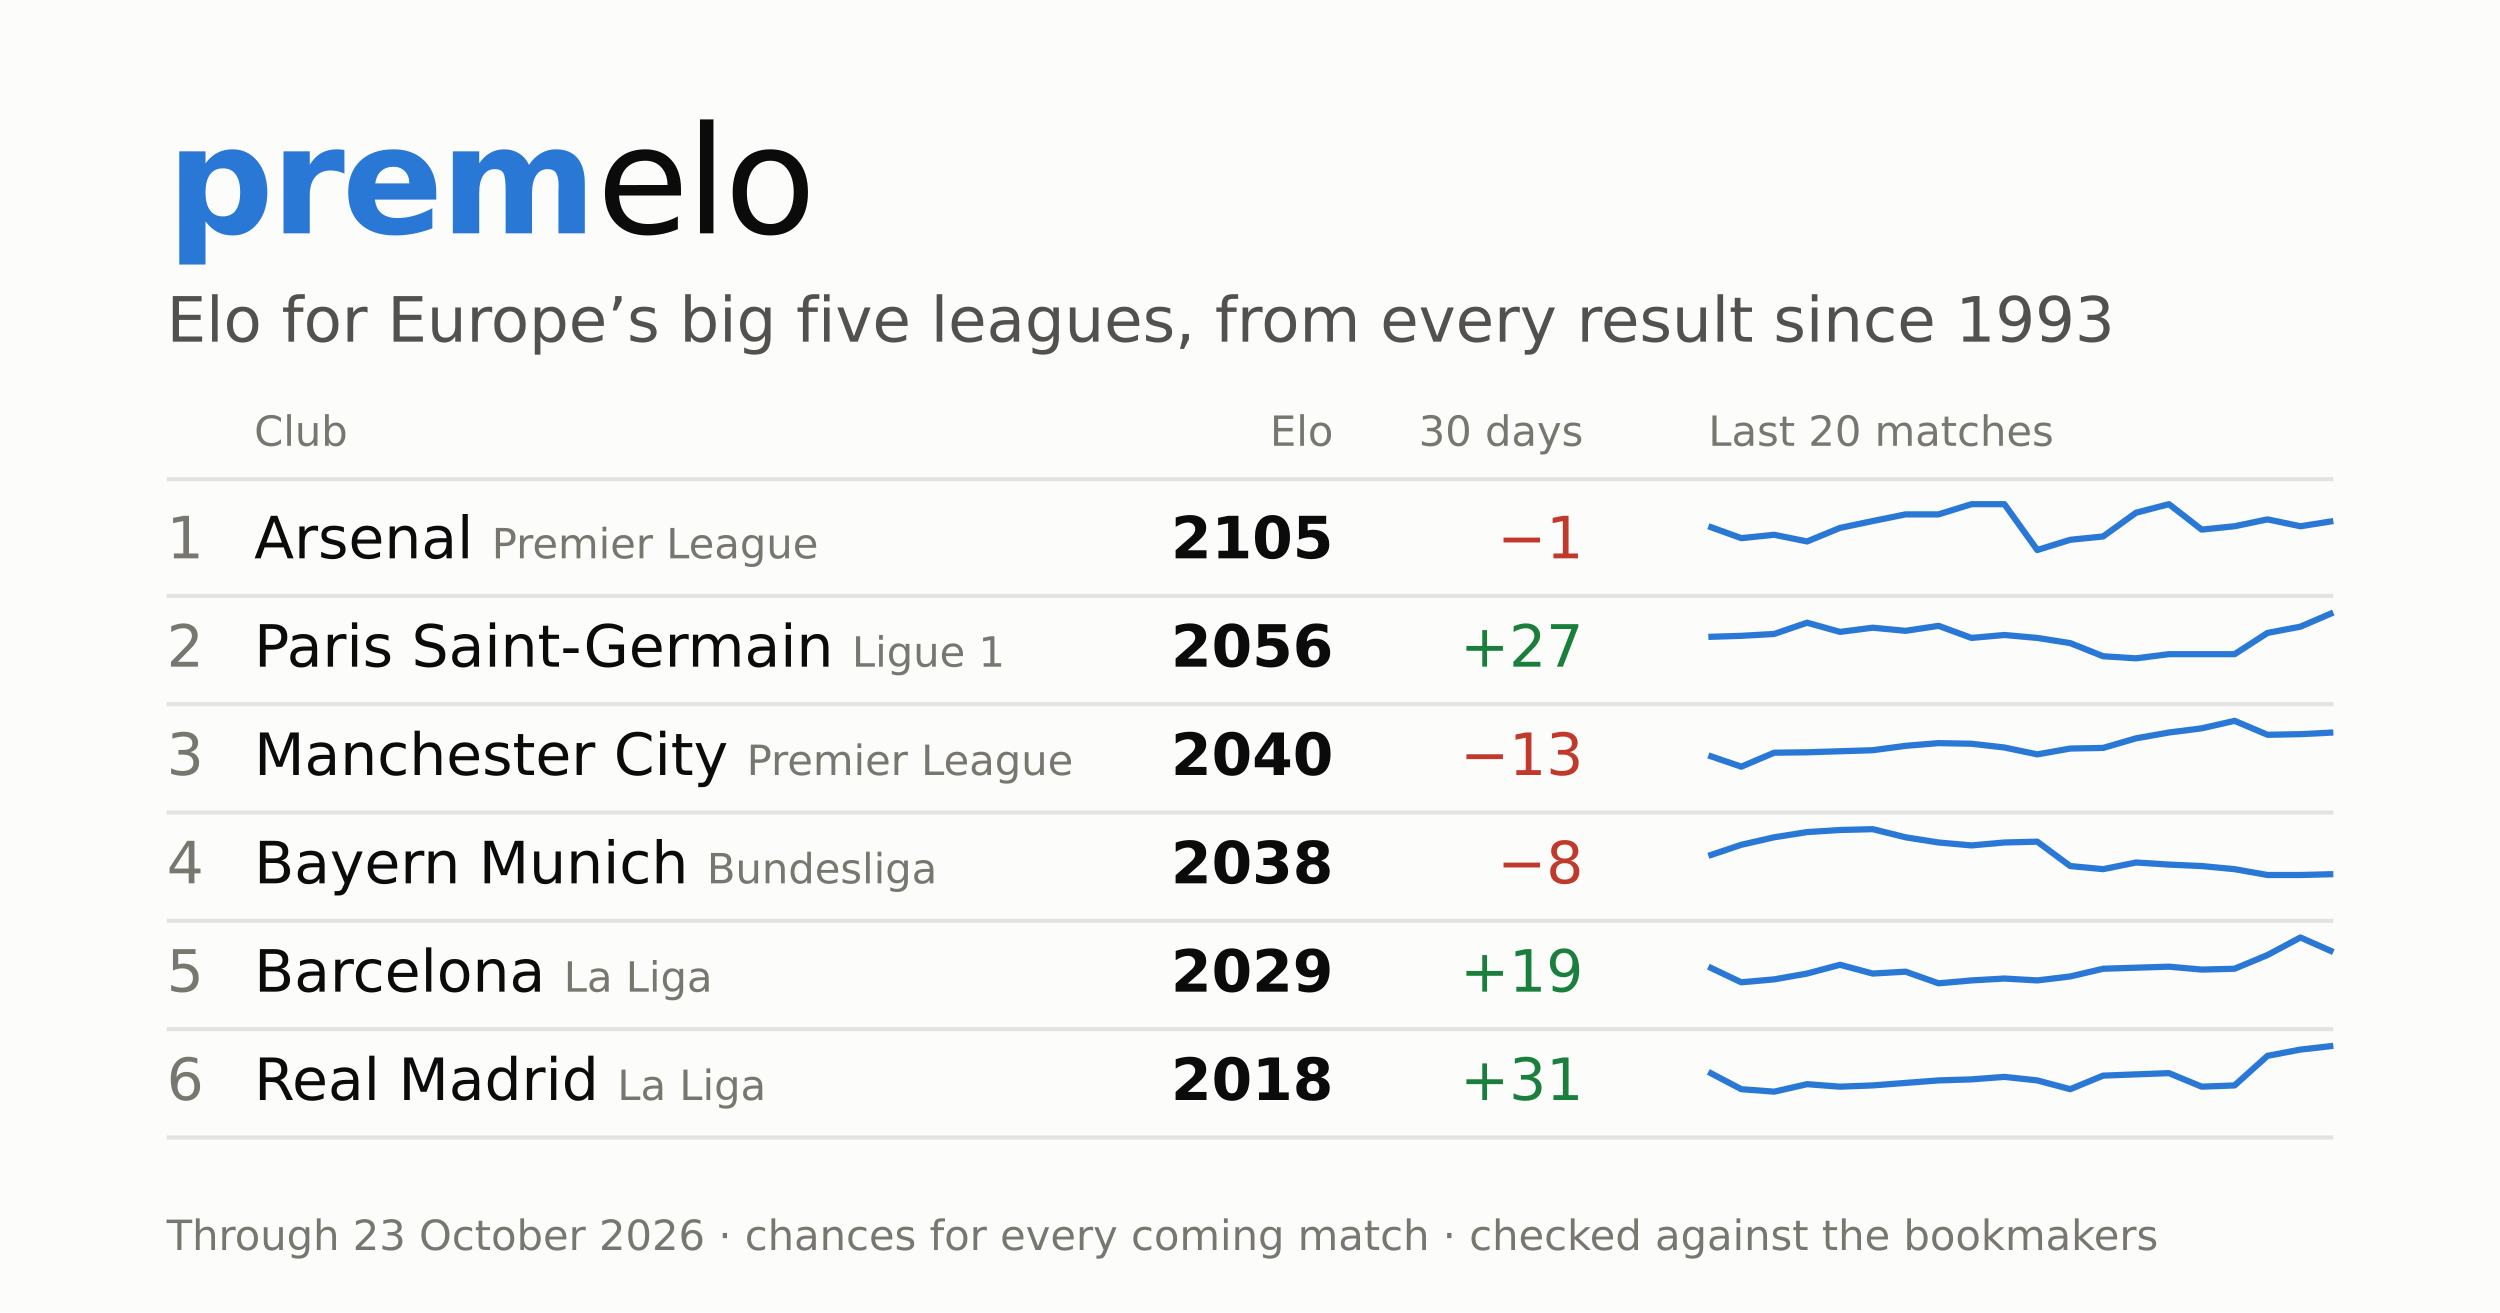
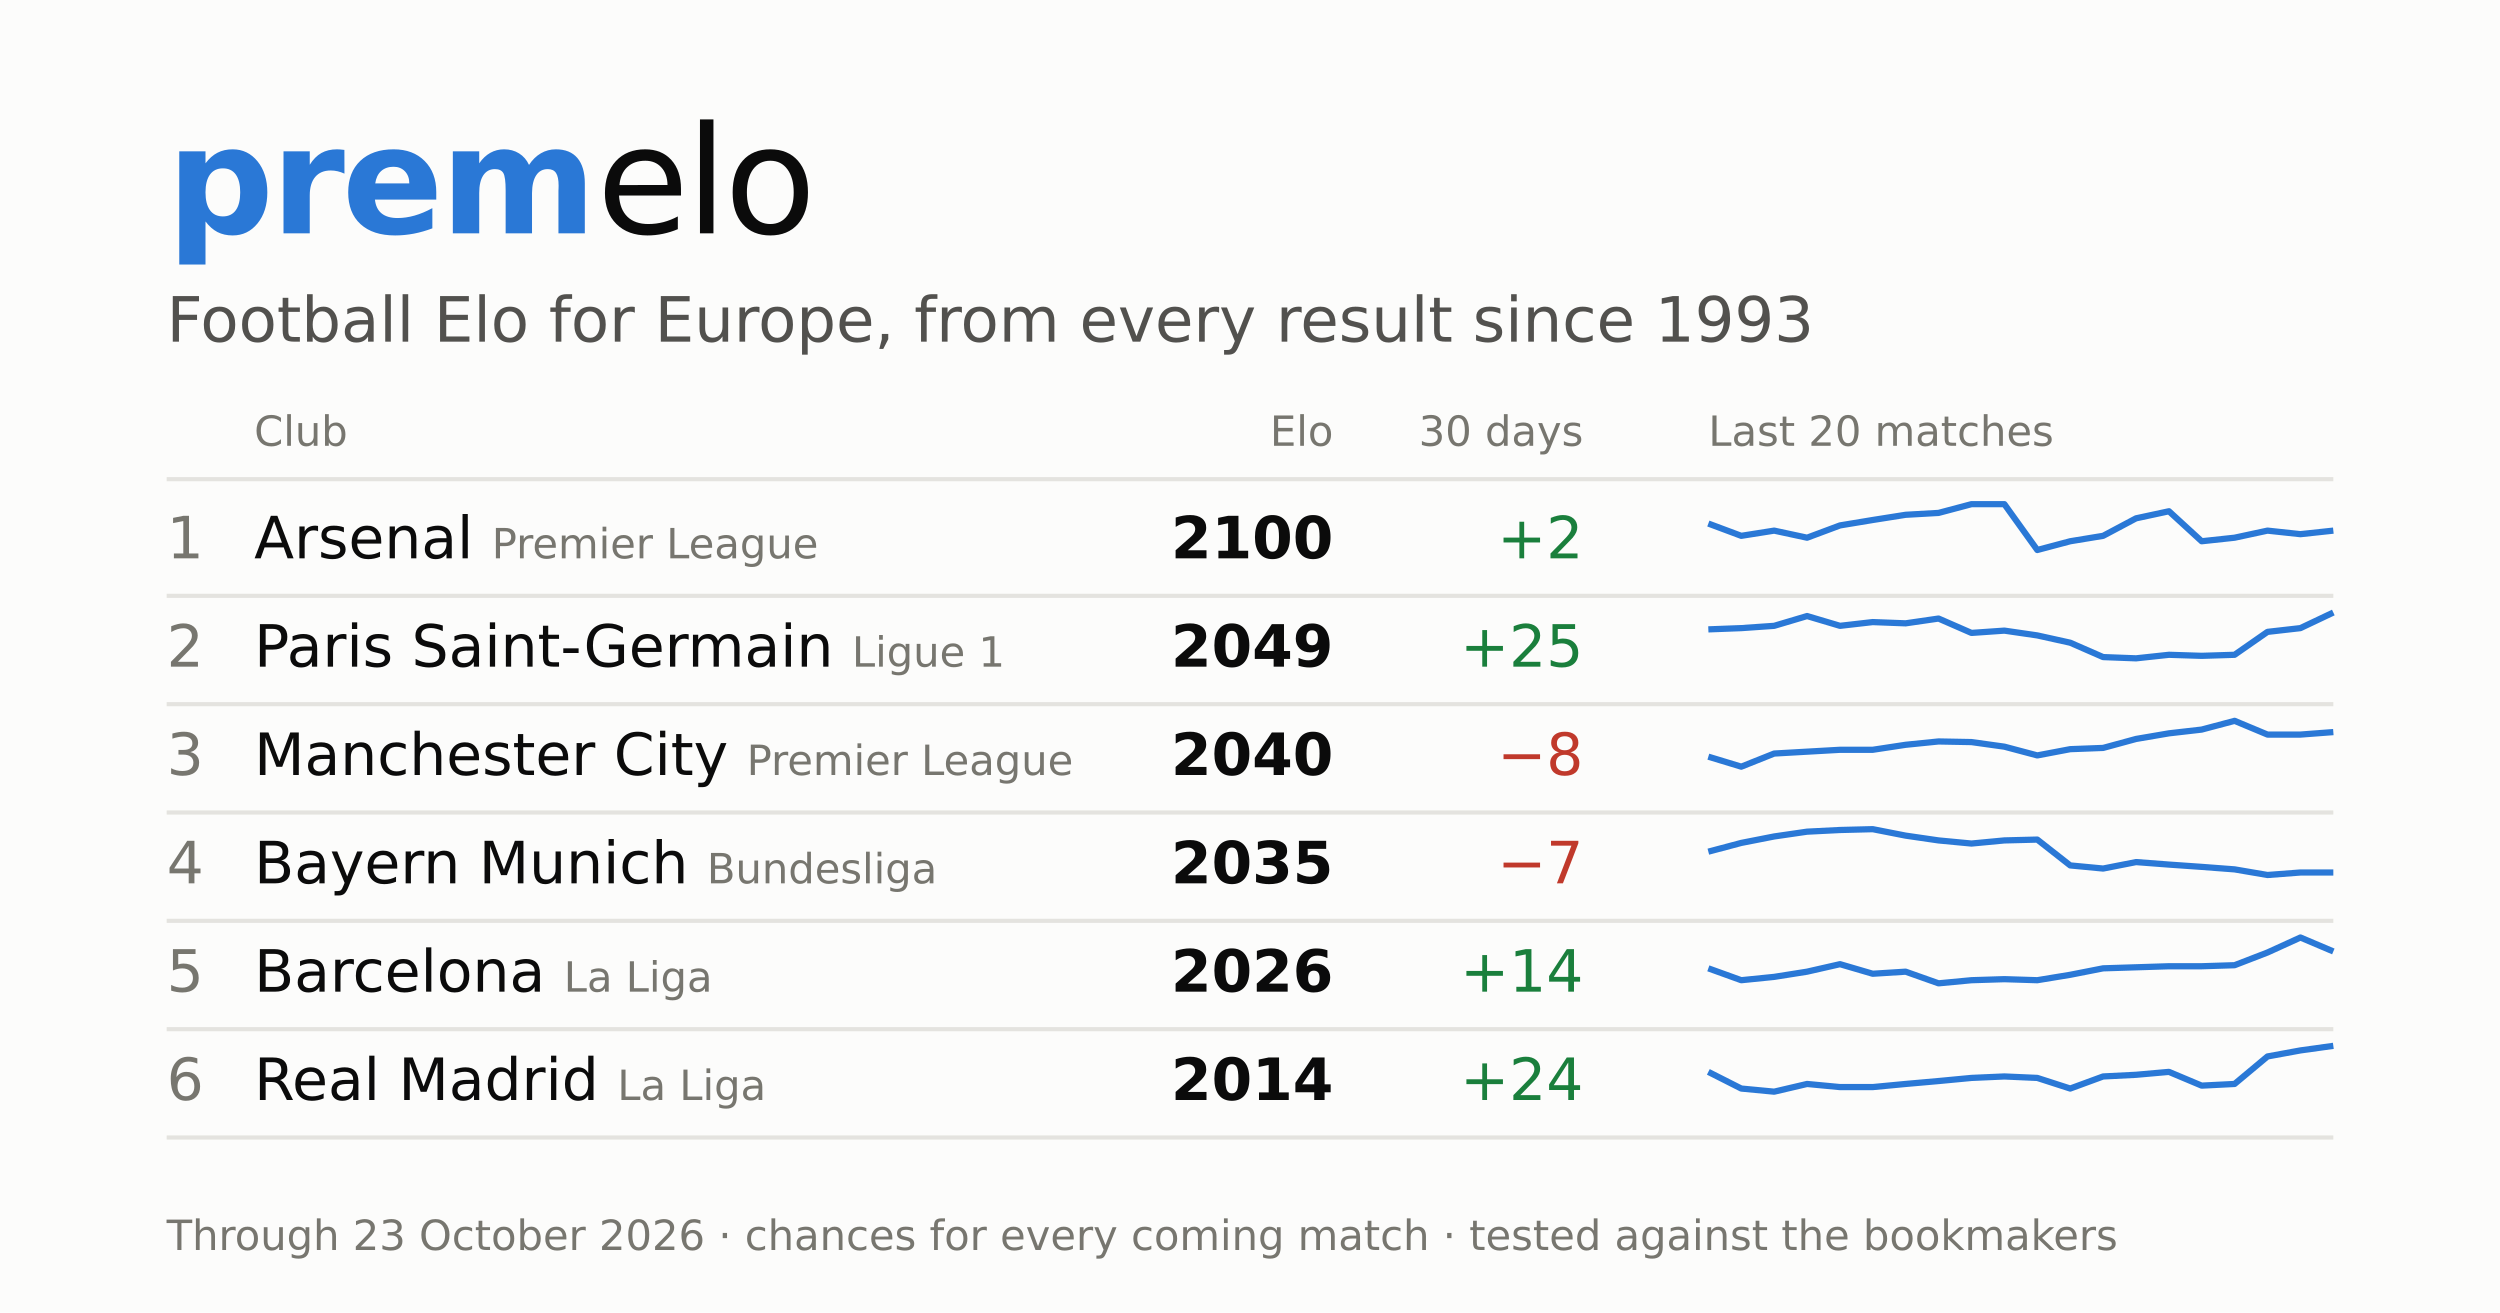
<svg xmlns="http://www.w3.org/2000/svg" width="1200" height="630" viewBox="0 0 1200 630" font-family="DejaVu Sans, sans-serif">
  <rect width="1200" height="630" fill="#fcfcfb" />
  <text x="80" y="112" font-size="72" fill="#0b0b0b" letter-spacing="-1.5">
    <tspan fill="#2a78d6" font-weight="bold">prem</tspan>elo</text>
-   <text x="80" y="164" font-size="30" fill="#52514e">Elo for Europe’s big five leagues, from every result since 1993</text>
+   <text x="80" y="164" font-size="30" fill="#52514e">Football Elo for Europe, from every result since 1993</text>
  <g font-size="20" fill="#77766f">
    <text x="122" y="214">Club</text>
    <text x="640" y="214" text-anchor="end">Elo</text>
    <text x="760" y="214" text-anchor="end">30 days</text>
    <text x="820" y="214">Last 20 matches</text>
  </g>
  <line x1="80" x2="1120" y1="230" y2="230" stroke="#e4e3df" stroke-width="2" />
  <g font-size="28">
    <text x="80" y="268" fill="#77766f">1</text>
    <text x="122" y="268" fill="#0b0b0b">Arsenal <tspan fill="#77766f" font-size="20">Premier League</tspan>
    </text>
-     <text x="640" y="268" fill="#0b0b0b" font-weight="bold" text-anchor="end">2105</text>
-     <text x="760" y="268" fill="#c0392b" text-anchor="end">−1</text>
-     <polyline points="820.0,252.6 835.8,258.3 851.6,256.7 867.4,259.9 883.2,253.4 898.9,250.1 914.7,246.9 930.5,246.9 946.3,242.0 962.1,242.0 977.9,264.0 993.7,259.1 1009.5,257.5 1025.3,246.1 1041.1,242.0 1056.8,254.2 1072.6,252.6 1088.4,249.3 1104.2,252.6 1120.0,250.1" fill="none" stroke="#2a78d6" stroke-width="3" stroke-linejoin="round" />
+     <text x="640" y="268" fill="#0b0b0b" font-weight="bold" text-anchor="end">2100</text>
+     <text x="760" y="268" fill="#1a7f3c" text-anchor="end">+2</text>
+     <polyline points="820.0,251.3 835.8,257.2 851.6,254.7 867.4,258.1 883.2,252.2 898.9,249.6 914.7,247.1 930.5,246.2 946.3,242.0 962.1,242.0 977.9,264.0 993.7,259.8 1009.5,257.2 1025.3,248.8 1041.1,245.4 1056.8,259.8 1072.6,258.1 1088.4,254.7 1104.2,256.4 1120.0,254.7" fill="none" stroke="#2a78d6" stroke-width="3" stroke-linejoin="round" />
    <line x1="80" x2="1120" y1="286" y2="286" stroke="#e4e3df" stroke-width="2" />
    <text x="80" y="320" fill="#77766f">2</text>
    <text x="122" y="320" fill="#0b0b0b">Paris Saint-Germain <tspan fill="#77766f" font-size="20">Ligue 1</tspan>
    </text>
-     <text x="640" y="320" fill="#0b0b0b" font-weight="bold" text-anchor="end">2056</text>
-     <text x="760" y="320" fill="#1a7f3c" text-anchor="end">+27</text>
-     <polyline points="820.0,305.7 835.8,305.2 851.6,304.3 867.4,298.9 883.2,303.3 898.9,301.3 914.7,302.8 930.5,300.4 946.3,306.2 962.1,304.8 977.9,306.2 993.7,308.7 1009.5,315.0 1025.3,316.0 1041.1,314.0 1056.8,314.0 1072.6,314.0 1088.4,303.8 1104.2,300.8 1120.0,294.0" fill="none" stroke="#2a78d6" stroke-width="3" stroke-linejoin="round" />
+     <text x="640" y="320" fill="#0b0b0b" font-weight="bold" text-anchor="end">2049</text>
+     <text x="760" y="320" fill="#1a7f3c" text-anchor="end">+25</text>
+     <polyline points="820.0,302.1 835.8,301.5 851.6,300.4 867.4,295.7 883.2,300.4 898.9,298.6 914.7,299.2 930.5,296.9 946.3,303.8 962.1,302.7 977.9,305.0 993.7,308.5 1009.5,315.4 1025.3,316.0 1041.1,314.3 1056.8,314.8 1072.6,314.3 1088.4,303.3 1104.2,301.5 1120.0,294.0" fill="none" stroke="#2a78d6" stroke-width="3" stroke-linejoin="round" />
    <line x1="80" x2="1120" y1="338" y2="338" stroke="#e4e3df" stroke-width="2" />
    <text x="80" y="372" fill="#77766f">3</text>
    <text x="122" y="372" fill="#0b0b0b">Manchester City <tspan fill="#77766f" font-size="20">Premier League</tspan>
    </text>
    <text x="640" y="372" fill="#0b0b0b" font-weight="bold" text-anchor="end">2040</text>
-     <text x="760" y="372" fill="#c0392b" text-anchor="end">−13</text>
-     <polyline points="820.0,362.6 835.8,368.0 851.6,361.3 867.4,361.1 883.2,360.6 898.9,360.1 914.7,358.0 930.5,356.7 946.3,357.0 962.1,358.8 977.9,362.1 993.7,359.3 1009.5,359.0 1025.3,354.4 1041.1,351.6 1056.8,349.6 1072.6,346.0 1088.4,352.7 1104.2,352.4 1120.0,351.6" fill="none" stroke="#2a78d6" stroke-width="3" stroke-linejoin="round" />
+     <text x="760" y="372" fill="#c0392b" text-anchor="end">−8</text>
+     <polyline points="820.0,363.2 835.8,368.0 851.6,361.7 867.4,360.8 883.2,359.9 898.9,359.9 914.7,357.5 930.5,355.9 946.3,356.2 962.1,358.4 977.9,362.6 993.7,359.6 1009.5,359.0 1025.3,354.7 1041.1,352.0 1056.8,350.2 1072.6,346.0 1088.4,352.6 1104.2,352.6 1120.0,351.4" fill="none" stroke="#2a78d6" stroke-width="3" stroke-linejoin="round" />
    <line x1="80" x2="1120" y1="390" y2="390" stroke="#e4e3df" stroke-width="2" />
    <text x="80" y="424" fill="#77766f">4</text>
    <text x="122" y="424" fill="#0b0b0b">Bayern Munich <tspan fill="#77766f" font-size="20">Bundesliga</tspan>
    </text>
-     <text x="640" y="424" fill="#0b0b0b" font-weight="bold" text-anchor="end">2038</text>
-     <text x="760" y="424" fill="#c0392b" text-anchor="end">−8</text>
-     <polyline points="820.0,410.8 835.8,405.5 851.6,401.9 867.4,399.4 883.2,398.4 898.9,398.0 914.7,401.9 930.5,404.4 946.3,405.8 962.1,404.4 977.9,404.0 993.7,415.7 1009.5,417.2 1025.3,414.0 1041.1,415.0 1056.8,415.7 1072.6,417.2 1088.4,420.0 1104.2,420.0 1120.0,419.6" fill="none" stroke="#2a78d6" stroke-width="3" stroke-linejoin="round" />
+     <text x="640" y="424" fill="#0b0b0b" font-weight="bold" text-anchor="end">2035</text>
+     <text x="760" y="424" fill="#c0392b" text-anchor="end">−7</text>
+     <polyline points="820.0,408.8 835.8,404.6 851.6,401.5 867.4,399.2 883.2,398.4 898.9,398.0 914.7,401.1 930.5,403.4 946.3,404.9 962.1,403.4 977.9,403.0 993.7,415.4 1009.5,416.9 1025.3,413.8 1041.1,415.0 1056.8,416.1 1072.6,417.3 1088.4,420.0 1104.2,418.8 1120.0,418.8" fill="none" stroke="#2a78d6" stroke-width="3" stroke-linejoin="round" />
    <line x1="80" x2="1120" y1="442" y2="442" stroke="#e4e3df" stroke-width="2" />
    <text x="80" y="476" fill="#77766f">5</text>
    <text x="122" y="476" fill="#0b0b0b">Barcelona <tspan fill="#77766f" font-size="20">La Liga</tspan>
    </text>
-     <text x="640" y="476" fill="#0b0b0b" font-weight="bold" text-anchor="end">2029</text>
-     <text x="760" y="476" fill="#1a7f3c" text-anchor="end">+19</text>
-     <polyline points="820.0,464.0 835.8,471.5 851.6,470.1 867.4,467.3 883.2,463.1 898.9,467.3 914.7,466.4 930.5,472.0 946.3,470.6 962.1,469.7 977.9,470.6 993.7,468.7 1009.5,465.0 1025.3,464.5 1041.1,464.0 1056.8,465.4 1072.6,465.0 1088.4,458.4 1104.2,450.0 1120.0,457.0" fill="none" stroke="#2a78d6" stroke-width="3" stroke-linejoin="round" />
+     <text x="640" y="476" fill="#0b0b0b" font-weight="bold" text-anchor="end">2026</text>
+     <text x="760" y="476" fill="#1a7f3c" text-anchor="end">+14</text>
+     <polyline points="820.0,464.8 835.8,470.5 851.6,468.9 867.4,466.4 883.2,462.8 898.9,467.4 914.7,466.4 930.5,472.0 946.3,470.5 962.1,470.0 977.9,470.5 993.7,467.9 1009.5,464.8 1025.3,464.3 1041.1,463.8 1056.8,463.8 1072.6,463.3 1088.4,457.2 1104.2,450.0 1120.0,456.7" fill="none" stroke="#2a78d6" stroke-width="3" stroke-linejoin="round" />
    <line x1="80" x2="1120" y1="494" y2="494" stroke="#e4e3df" stroke-width="2" />
    <text x="80" y="528" fill="#77766f">6</text>
    <text x="122" y="528" fill="#0b0b0b">Real Madrid <tspan fill="#77766f" font-size="20">La Liga</tspan>
    </text>
-     <text x="640" y="528" fill="#0b0b0b" font-weight="bold" text-anchor="end">2018</text>
-     <text x="760" y="528" fill="#1a7f3c" text-anchor="end">+31</text>
-     <polyline points="820.0,514.5 835.8,522.8 851.6,524.0 867.4,520.4 883.2,521.6 898.9,521.0 914.7,519.8 930.5,518.6 946.3,518.1 962.1,516.9 977.9,518.6 993.7,522.8 1009.5,516.3 1025.3,515.7 1041.1,515.1 1056.8,521.6 1072.6,521.0 1088.4,506.8 1104.2,503.8 1120.0,502.0" fill="none" stroke="#2a78d6" stroke-width="3" stroke-linejoin="round" />
+     <text x="640" y="528" fill="#0b0b0b" font-weight="bold" text-anchor="end">2014</text>
+     <text x="760" y="528" fill="#1a7f3c" text-anchor="end">+24</text>
+     <polyline points="820.0,514.5 835.8,522.5 851.6,524.0 867.4,520.3 883.2,521.8 898.9,521.8 914.7,520.3 930.5,518.9 946.3,517.4 962.1,516.7 977.9,517.4 993.7,522.5 1009.5,516.7 1025.3,515.9 1041.1,514.5 1056.8,521.1 1072.6,520.3 1088.4,507.1 1104.2,504.2 1120.0,502.0" fill="none" stroke="#2a78d6" stroke-width="3" stroke-linejoin="round" />
    <line x1="80" x2="1120" y1="546" y2="546" stroke="#e4e3df" stroke-width="2" />
  </g>
-   <text x="80" y="600" font-size="20" fill="#77766f">Through 23 October 2026 · chances for every coming match · checked against the bookmakers</text>
+   <text x="80" y="600" font-size="20" fill="#77766f">Through 23 October 2026 · chances for every coming match · tested against the bookmakers</text>
</svg>
